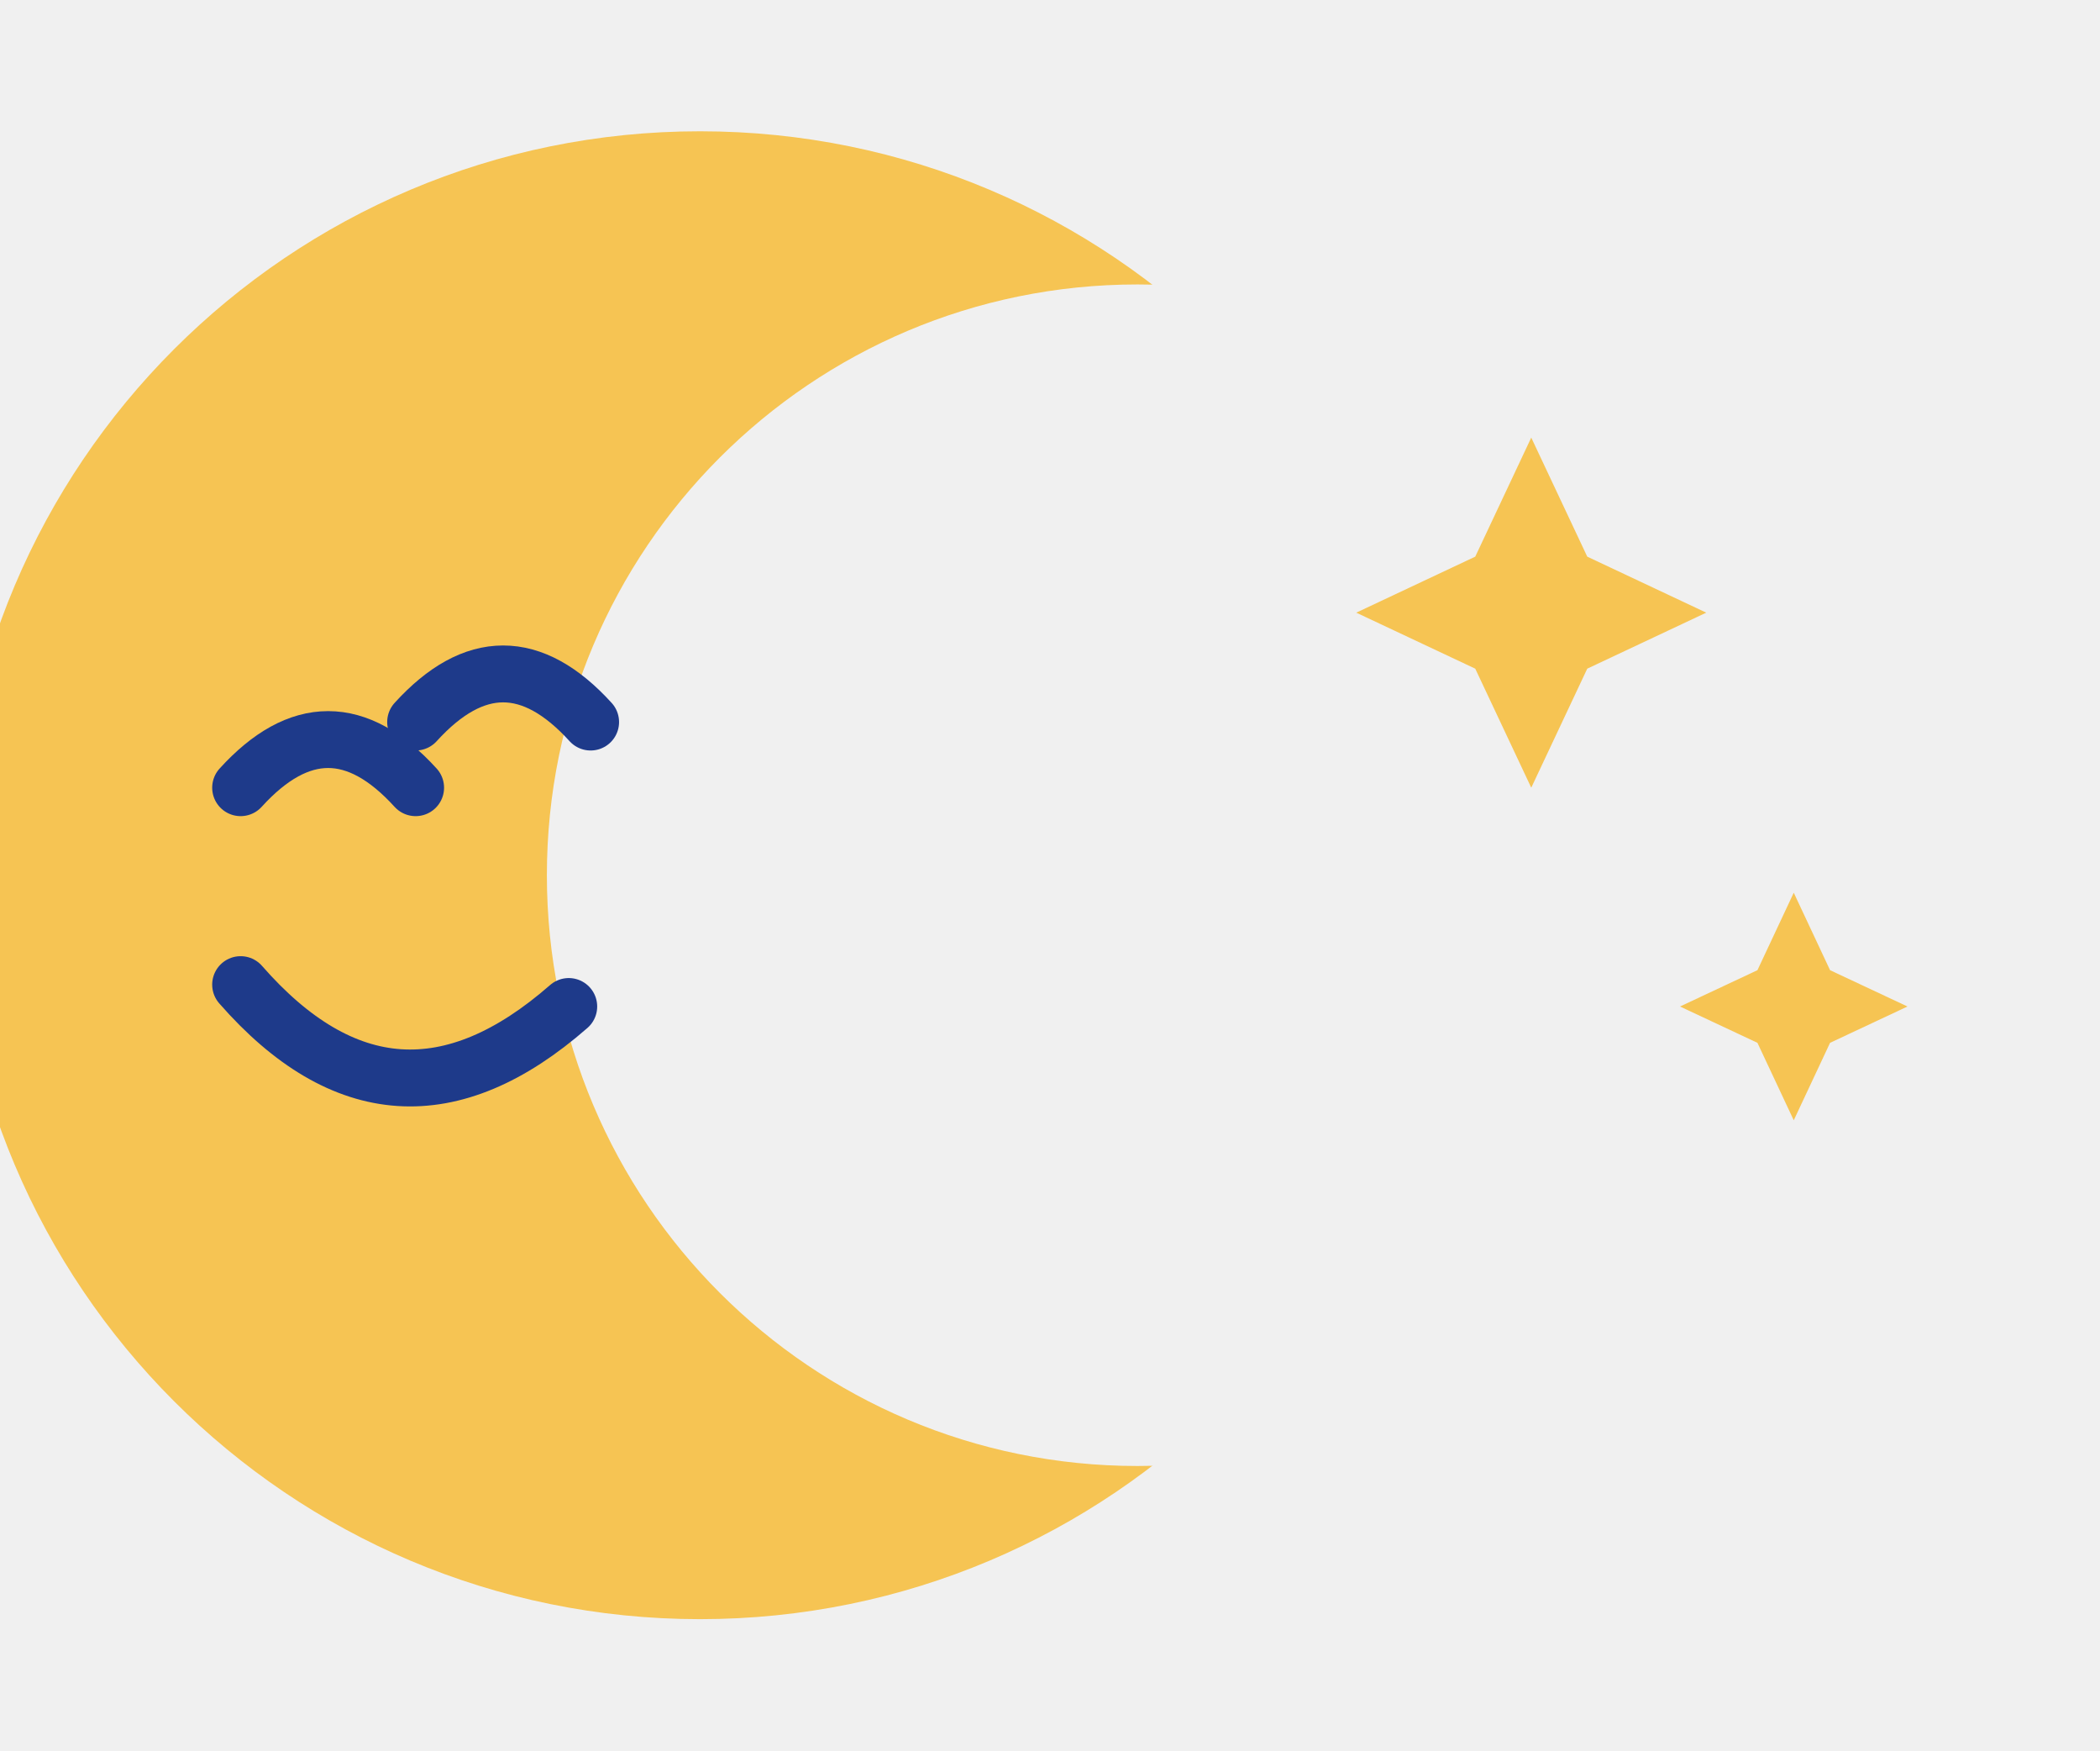
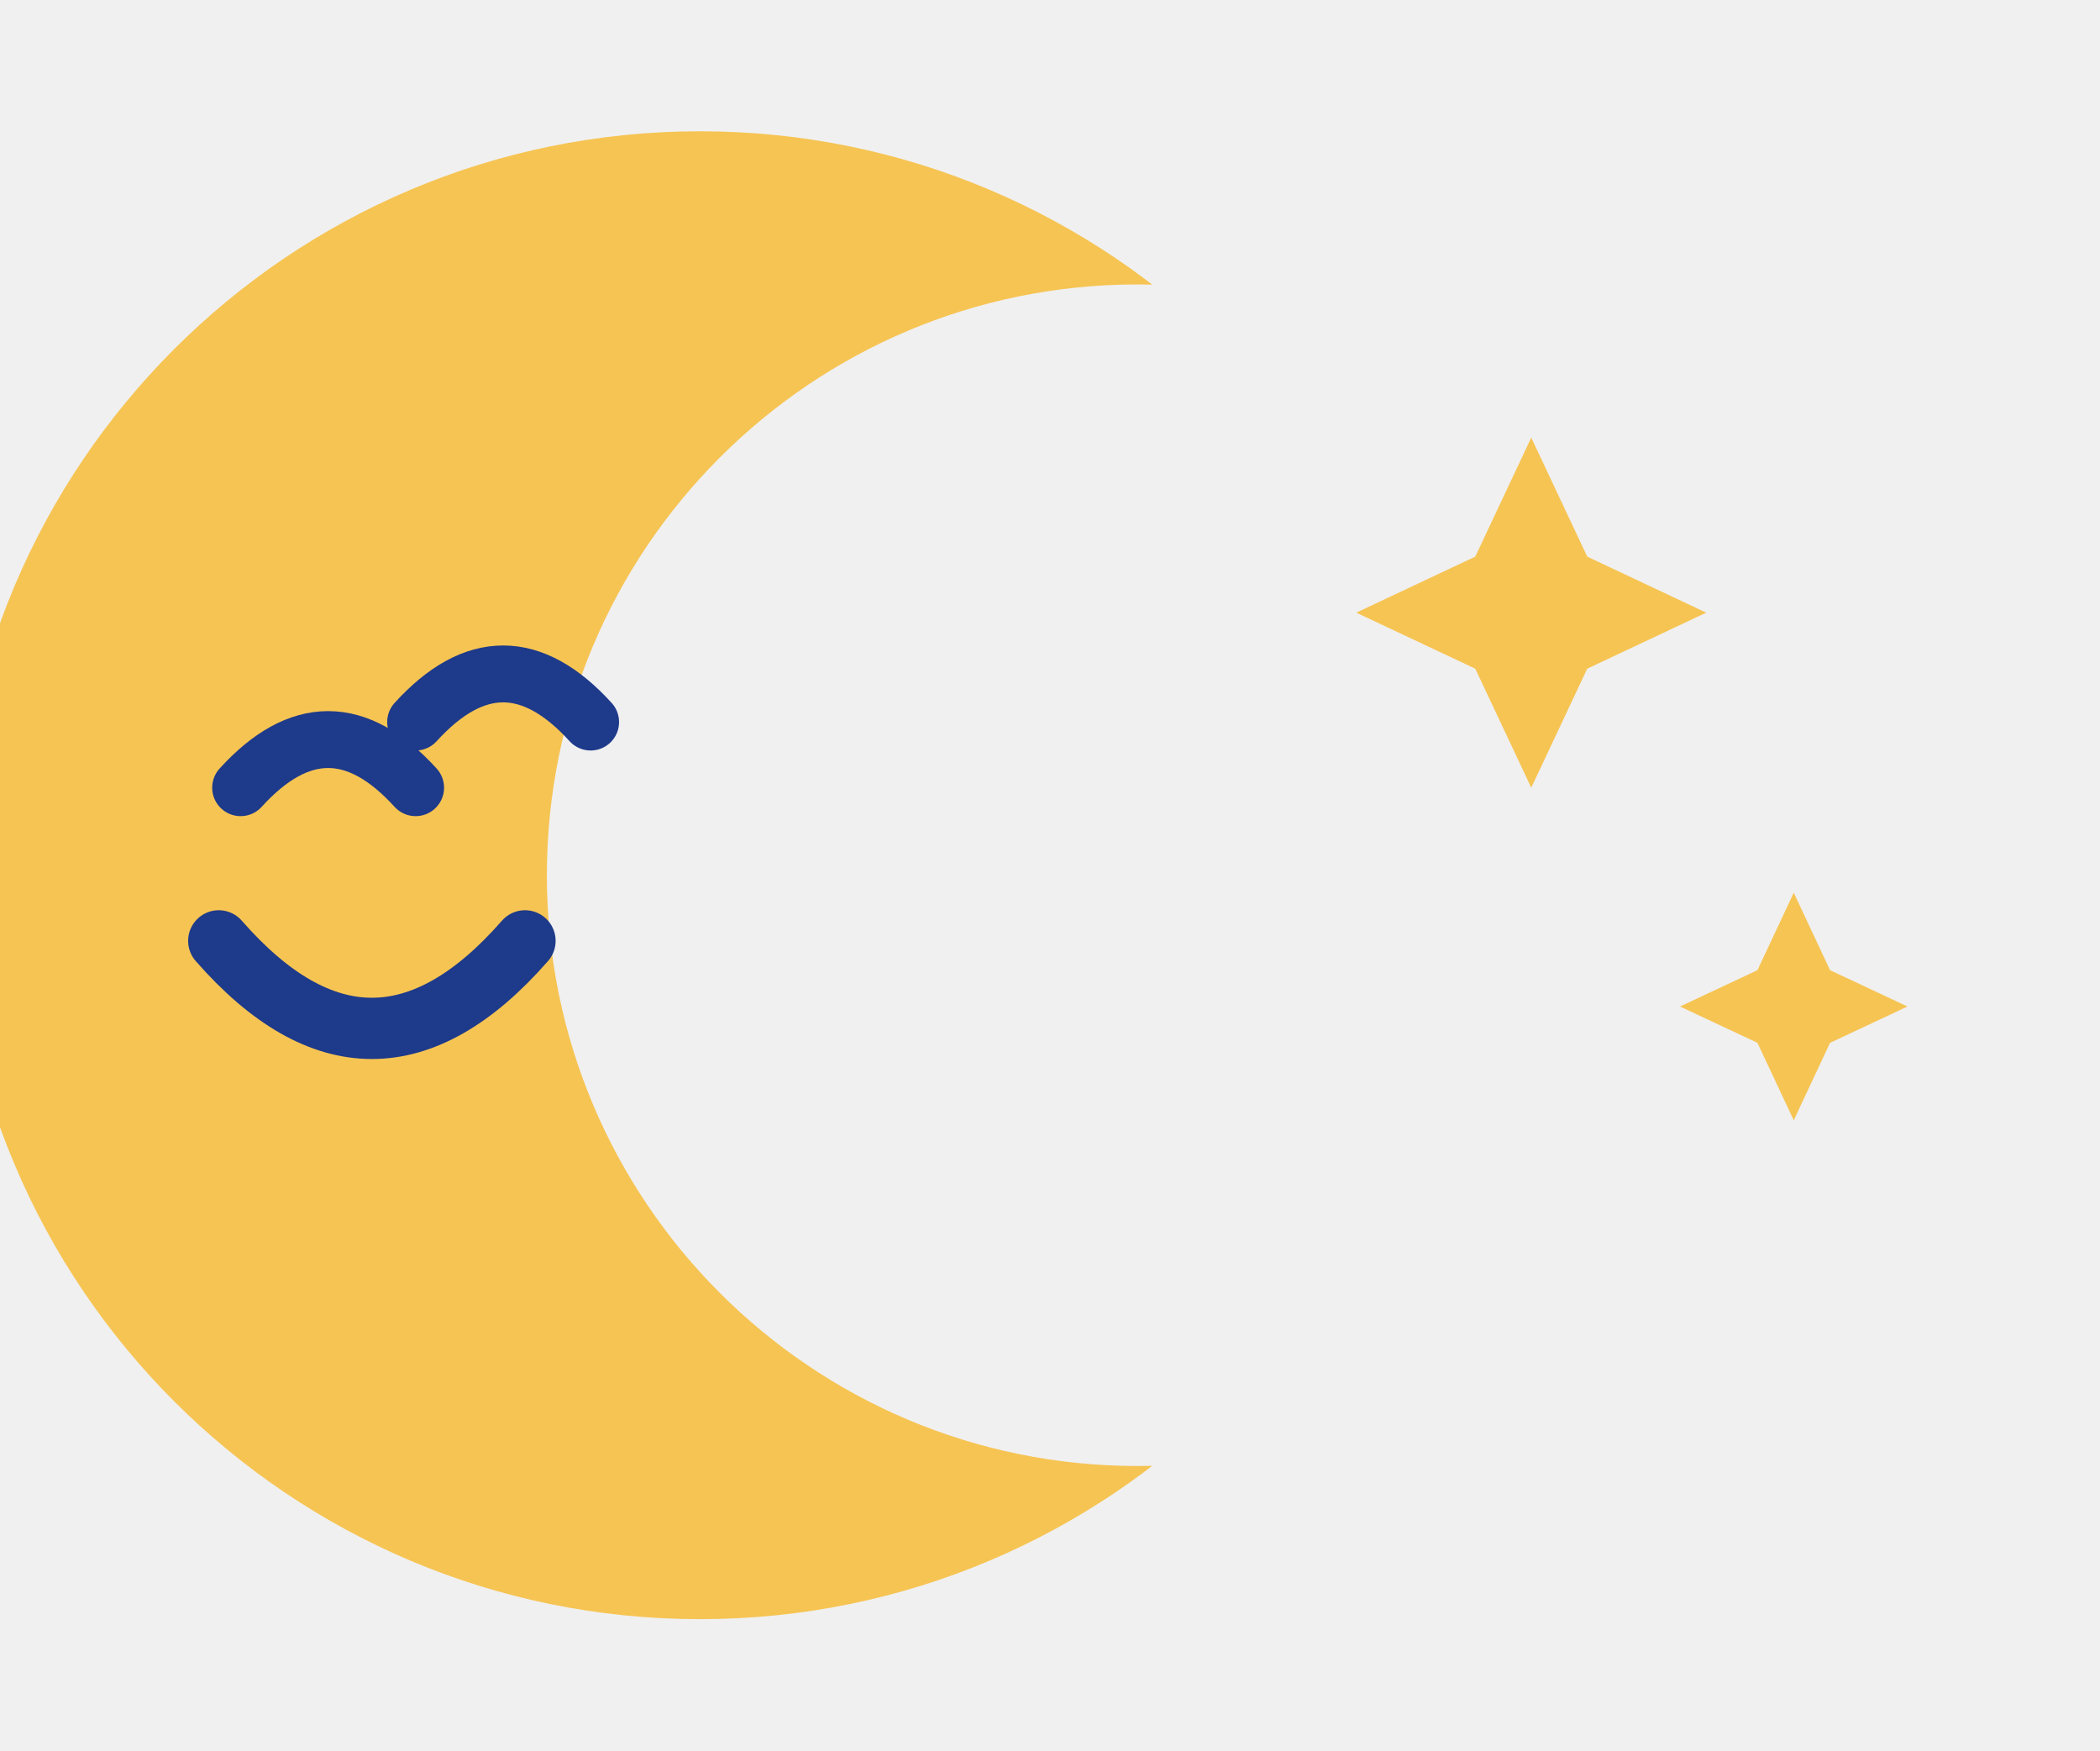
<svg xmlns="http://www.w3.org/2000/svg" viewBox="0 0 48 40" fill="none">
  <defs>
    <mask id="m">
      <rect width="48" height="40" fill="white" />
      <circle cx="26" cy="20" r="13.5" fill="black" />
    </mask>
  </defs>
  <circle cx="16" cy="20" r="17" fill="#F6C453" mask="url(#m)" />
  <path d="M 5.5 18 Q 7.5 15.8 9.5 18" stroke="#1E3A8A" stroke-width="1.3" fill="none" stroke-linecap="round" />
  <path d="M 9.5 16.5 Q 11.5 14.3 13.5 16.5" stroke="#1E3A8A" stroke-width="1.3" fill="none" stroke-linecap="round" />
-   <path d="M 5.5 22.5 Q 9 26.5 13 23" stroke="#1E3A8A" stroke-width="1.3" fill="none" stroke-linecap="round" />
+   <path d="M 5 21.5 Q 8.5 25.5 12 21.5" stroke="#1E3A8A" stroke-width="1.4" fill="none" stroke-linecap="round" />
  <path d="M35,10 L36.28,12.72 L39,14 L36.28,15.28 L35,18 L33.72,15.28 L31,14 L33.72,12.72 Z" fill="#F6C453" />
  <path d="M41,20.4 L41.83,22.17 L43.6,23 L41.83,23.83 L41,25.6 L40.17,23.83 L38.4,23 L40.17,22.17 Z" fill="#F6C453" />
</svg>
